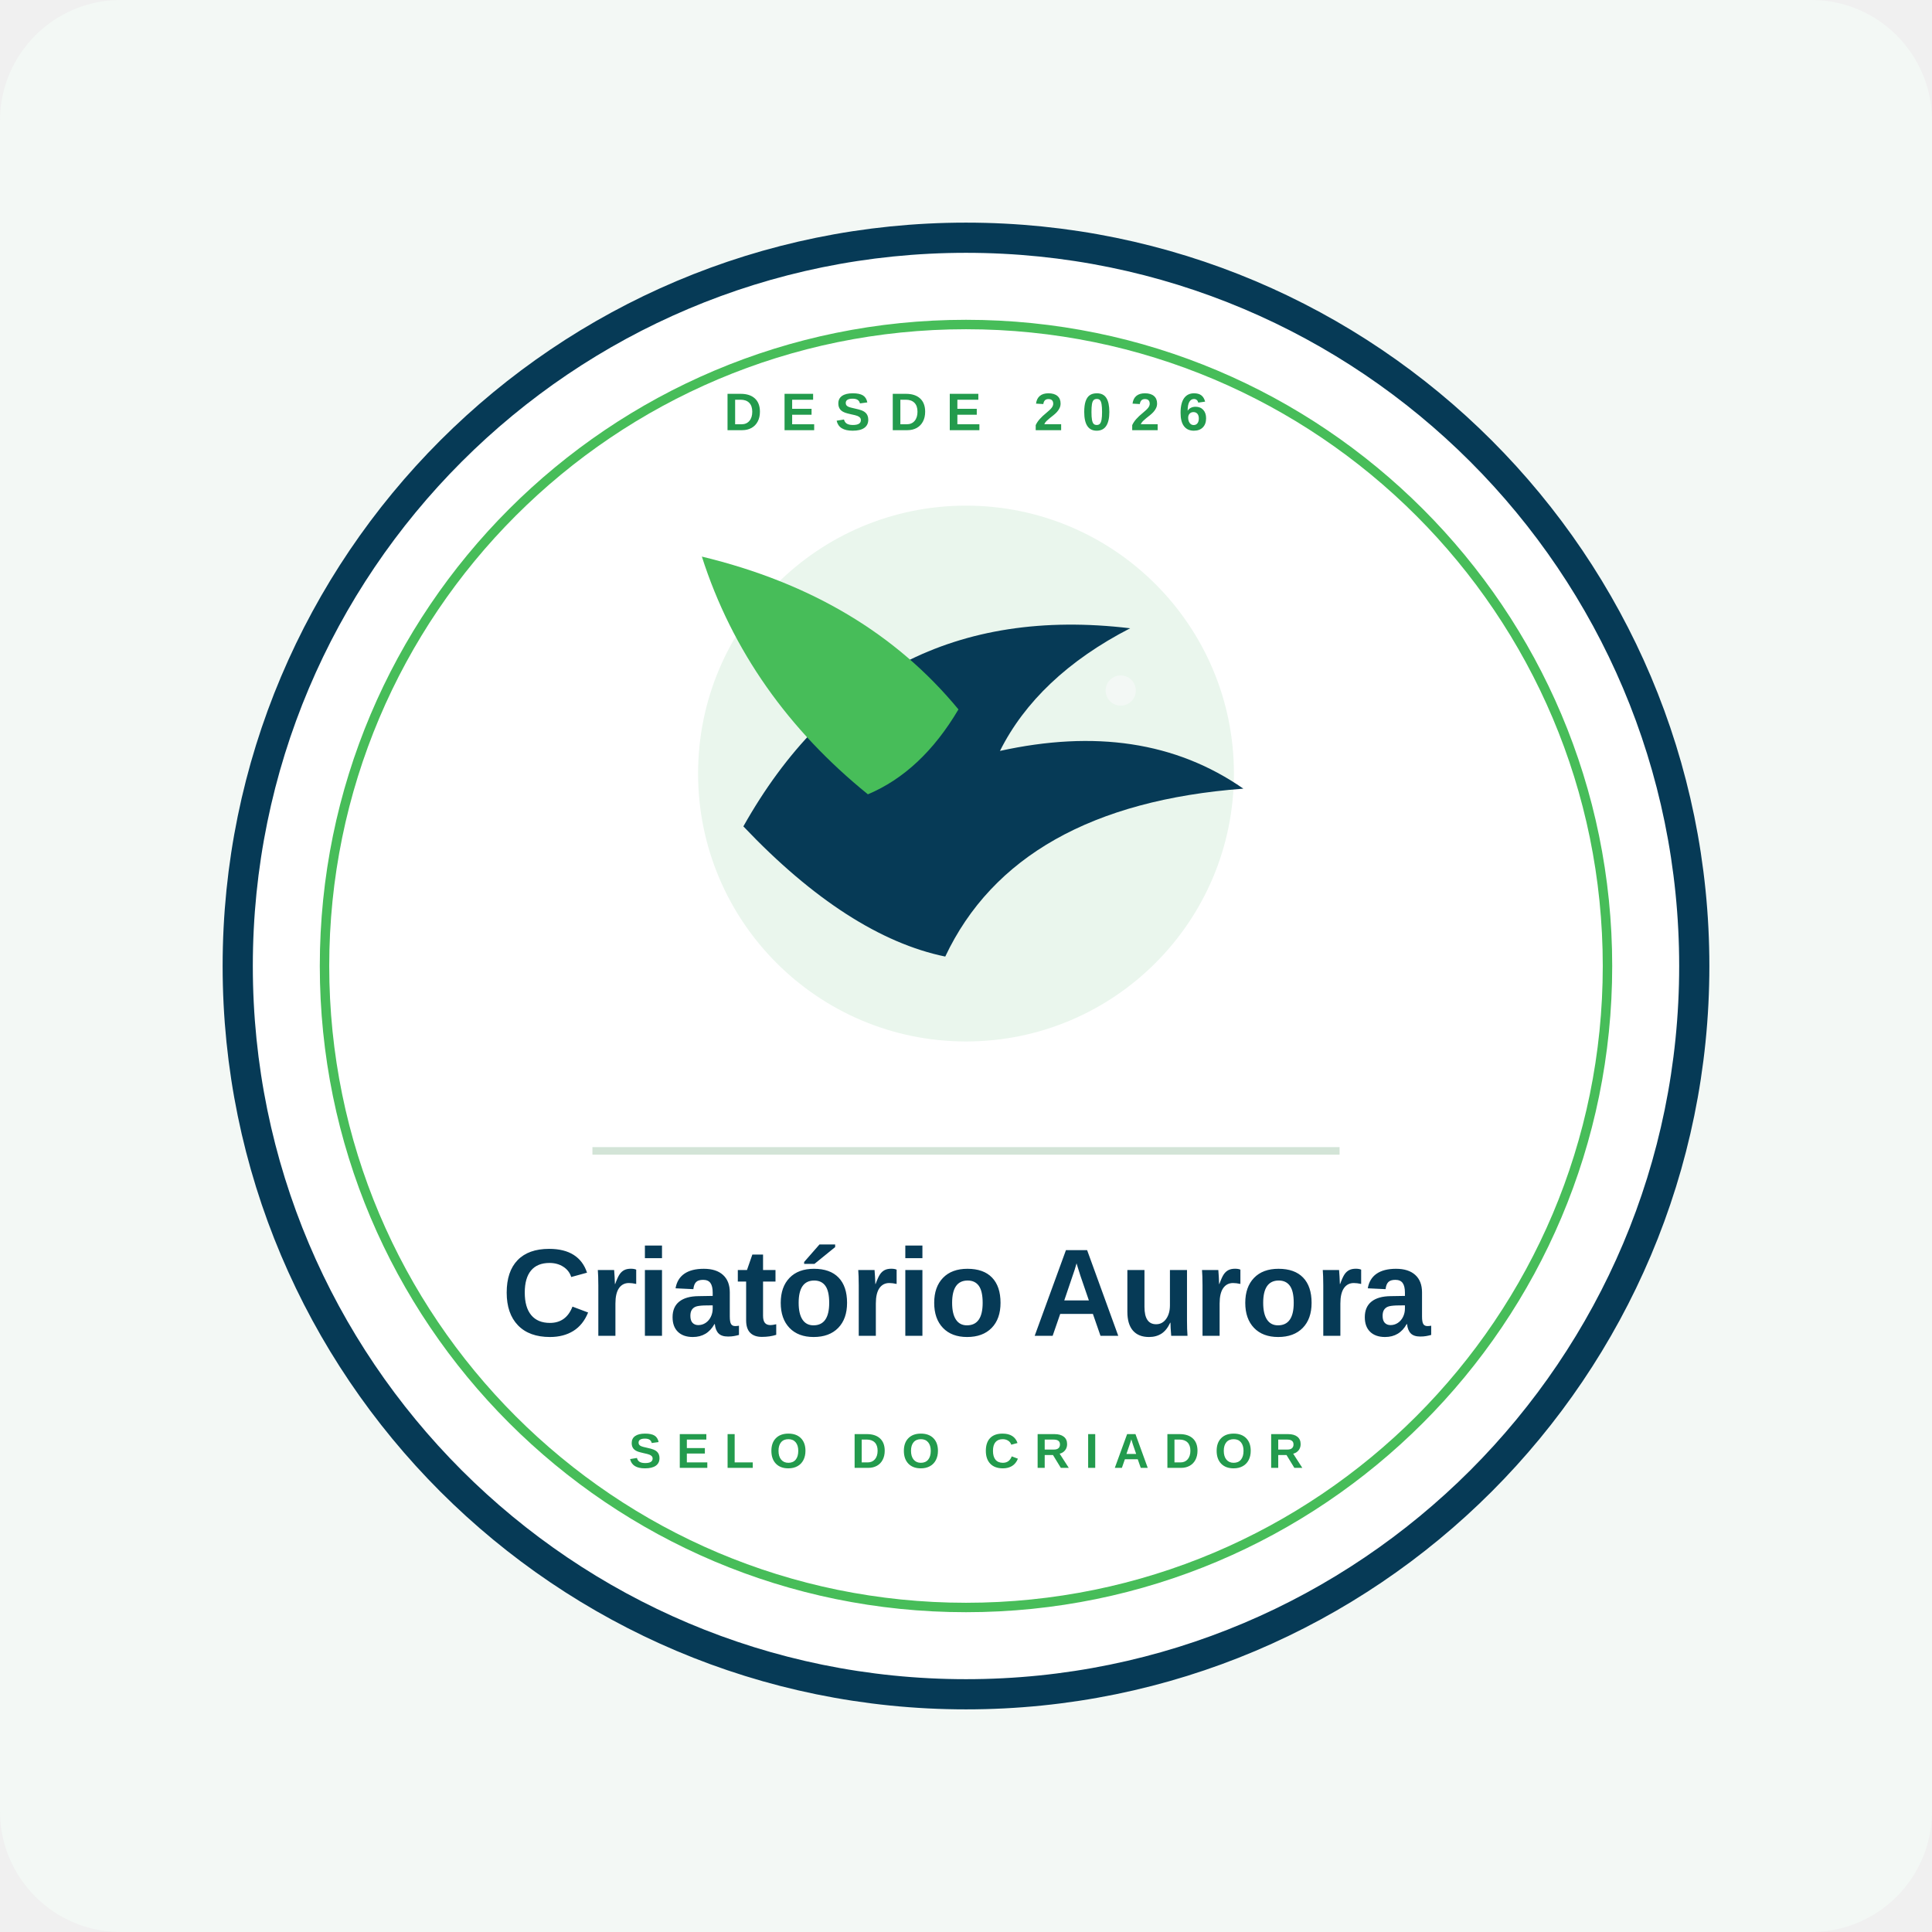
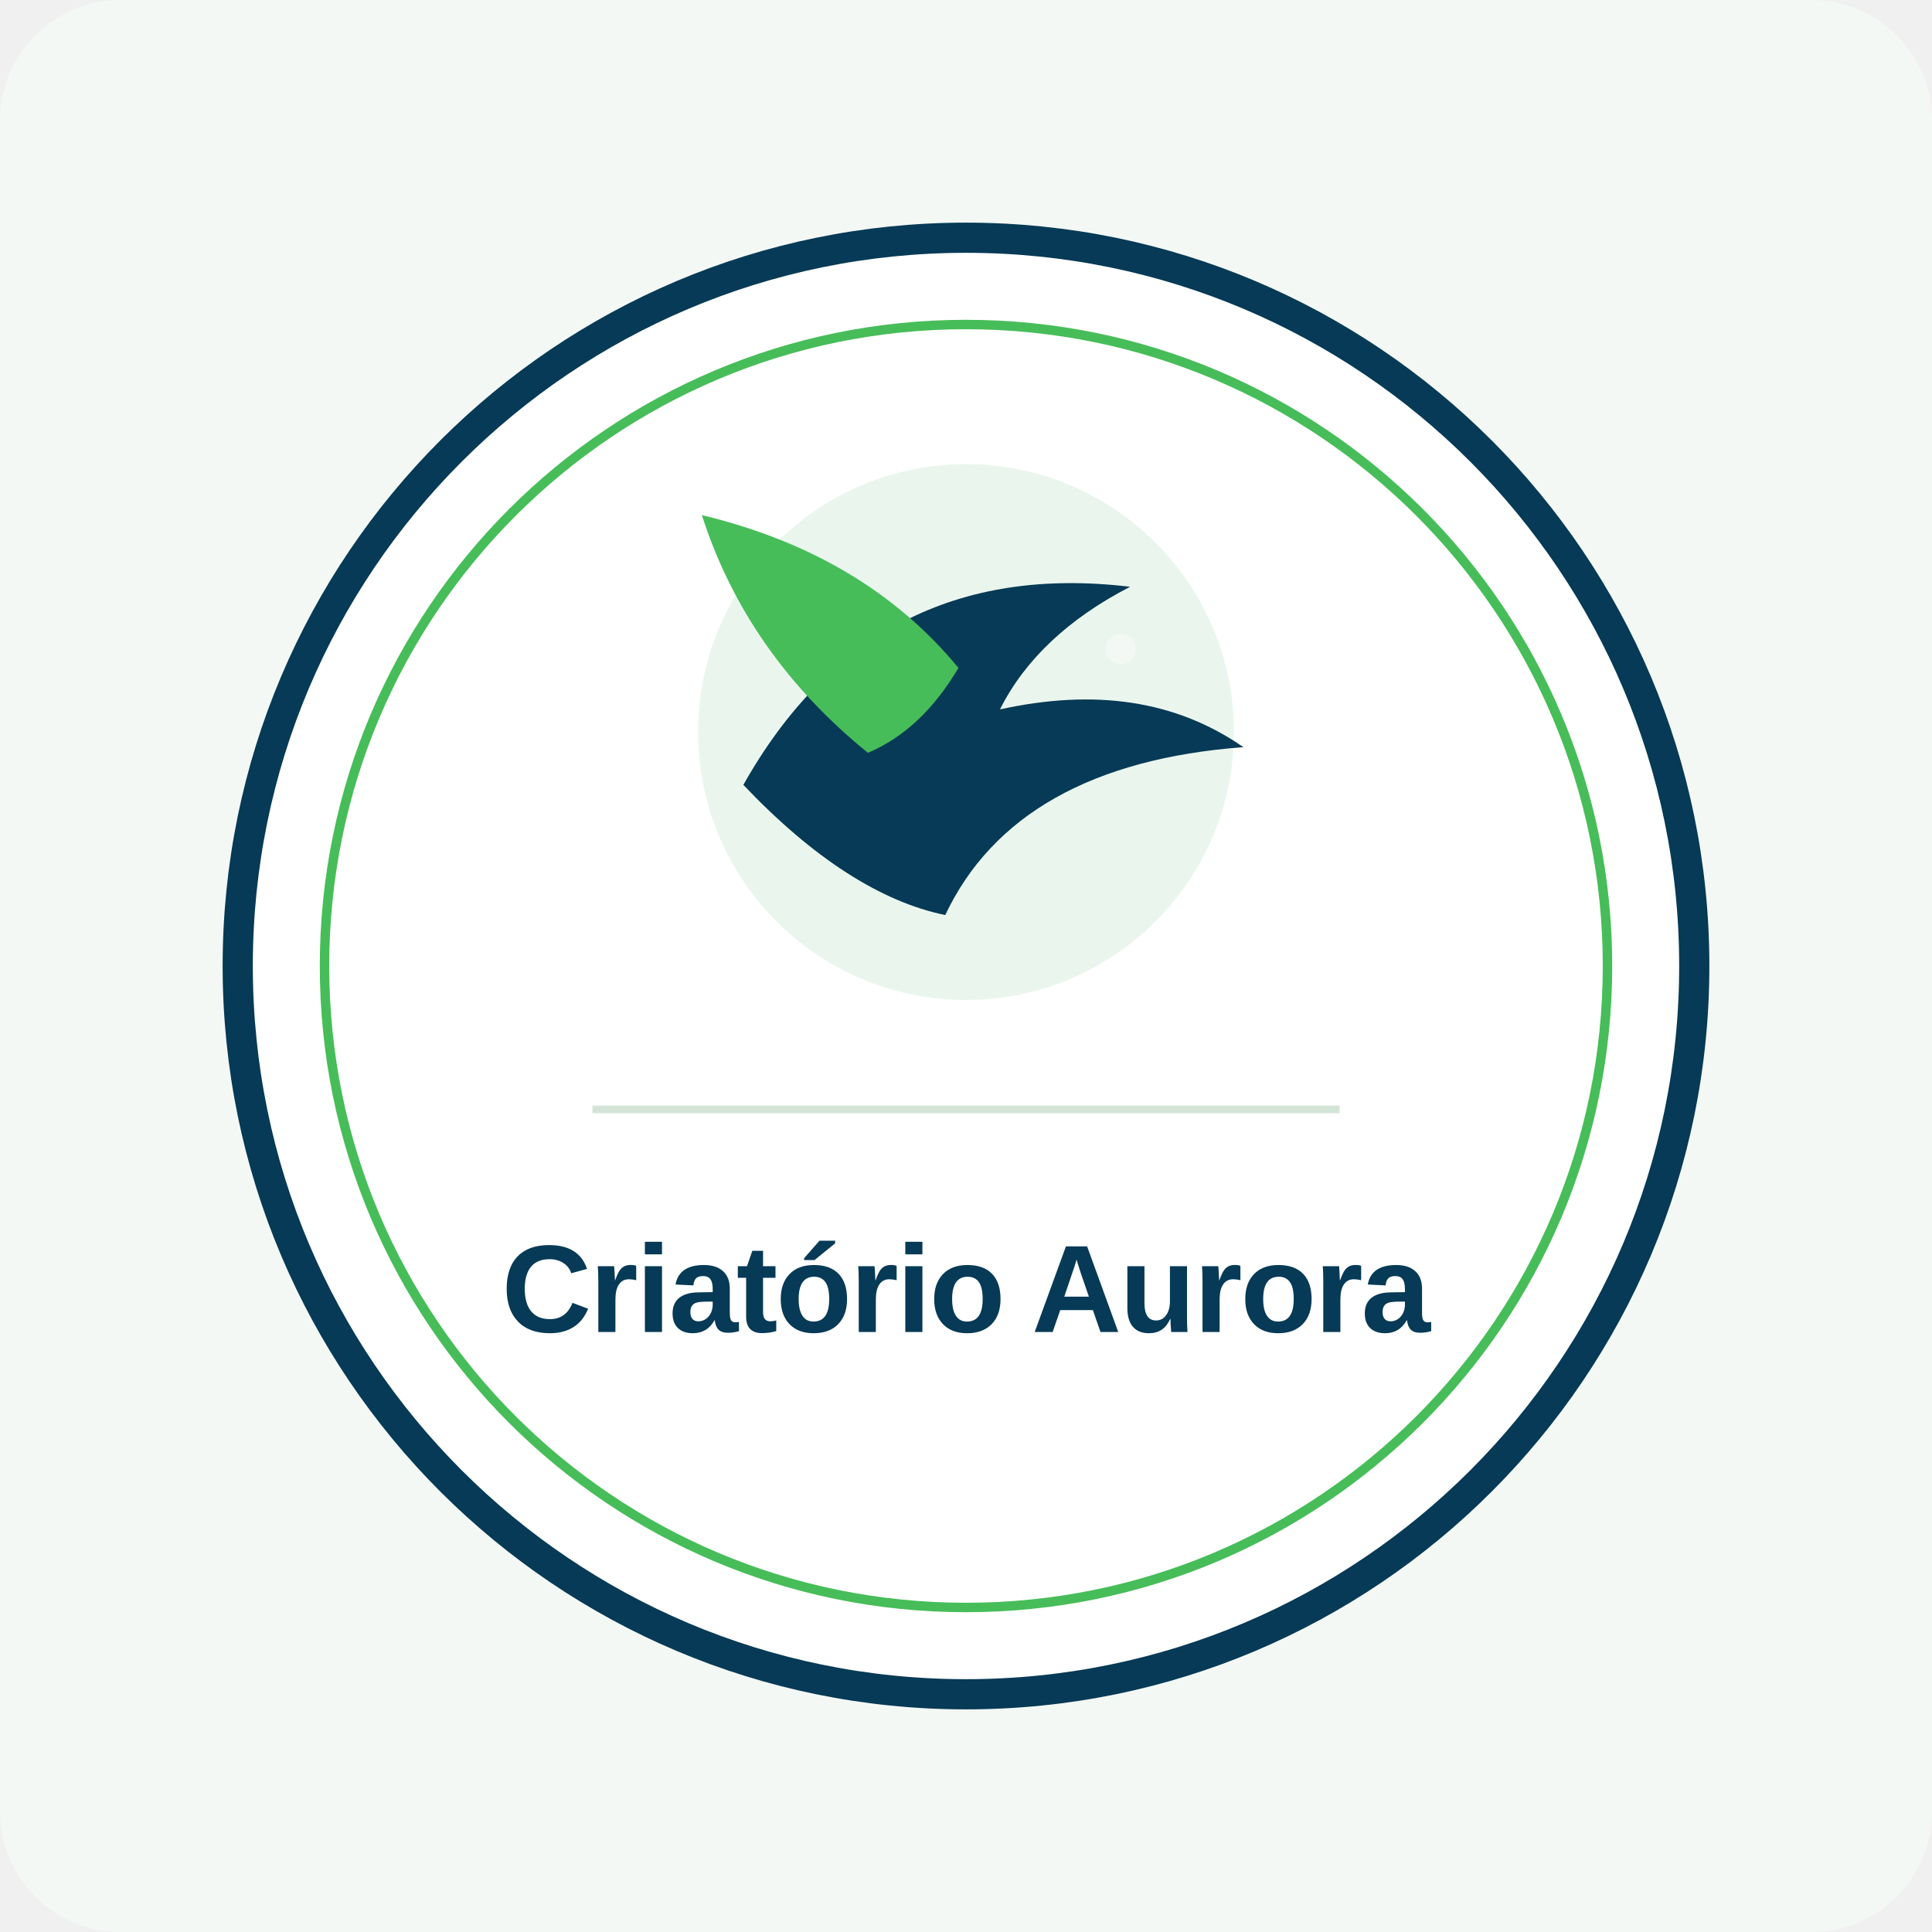
<svg xmlns="http://www.w3.org/2000/svg" viewBox="0 0 1024 1024" role="img" aria-labelledby="title desc">
  <rect width="1024" height="1024" rx="64" fill="#F3F8F5" />
  <circle cx="512" cy="512" r="386" fill="#FFFFFF" stroke="#063A56" stroke-width="16" />
  <circle cx="512" cy="512" r="340" fill="none" stroke="#47BD59" stroke-width="5" />
-   <circle cx="512" cy="410" r="142" fill="#EAF6ED" />
-   <path d="M394 438c45-80 113-116 205-105-33 17-56 39-69 65 50-11 93-5 129 20-80 6-133 36-158 89-34-7-70-30-107-69Z" fill="#063A56" />
-   <path d="M460 421c-42-34-72-76-88-126 58 14 103 41 136 81-13 22-29 37-48 45Z" fill="#47BD59" />
-   <circle cx="594" cy="366" r="8" fill="#F3F8F5" />
-   <text x="512" y="228" text-anchor="middle" fill="#239B4D" font-family="Arial, Helvetica, sans-serif" font-size="28" font-weight="700" letter-spacing="10">DESDE 2026</text>
-   <line x1="314" y1="610" x2="710" y2="610" stroke="#D3E4D7" stroke-width="4" />
-   <text x="512" y="708" text-anchor="middle" fill="#063A56" font-family="Arial, Helvetica, sans-serif" font-size="66" font-weight="700" letter-spacing="-1">Criatório Aurora</text>
-   <text x="512" y="778" text-anchor="middle" fill="#239B4D" font-family="Arial, Helvetica, sans-serif" font-size="26" font-weight="700" letter-spacing="8">SELO DO CRIADOR</text>
+   <circle cx="512" cy="388" r="142" fill="#EAF6ED" />
+   <path d="M394 416c45-80 113-116 205-105-33 17-56 39-69 65 50-11 93-5 129 20-80 6-133 36-158 89-34-7-70-30-107-69Z" fill="#063A56" />
+   <path d="M460 399c-42-34-72-76-88-126 58 14 103 41 136 81-13 22-29 37-48 45Z" fill="#47BD59" />
+   <circle cx="594" cy="344" r="8" fill="#F3F8F5" />
+   <line x1="314" y1="588" x2="710" y2="588" stroke="#D3E4D7" stroke-width="4" />
+   <text x="512" y="706" text-anchor="middle" fill="#063A56" font-family="Arial, Helvetica, sans-serif" font-size="66" font-weight="700" letter-spacing="-1">Criatório Aurora</text>
</svg>
